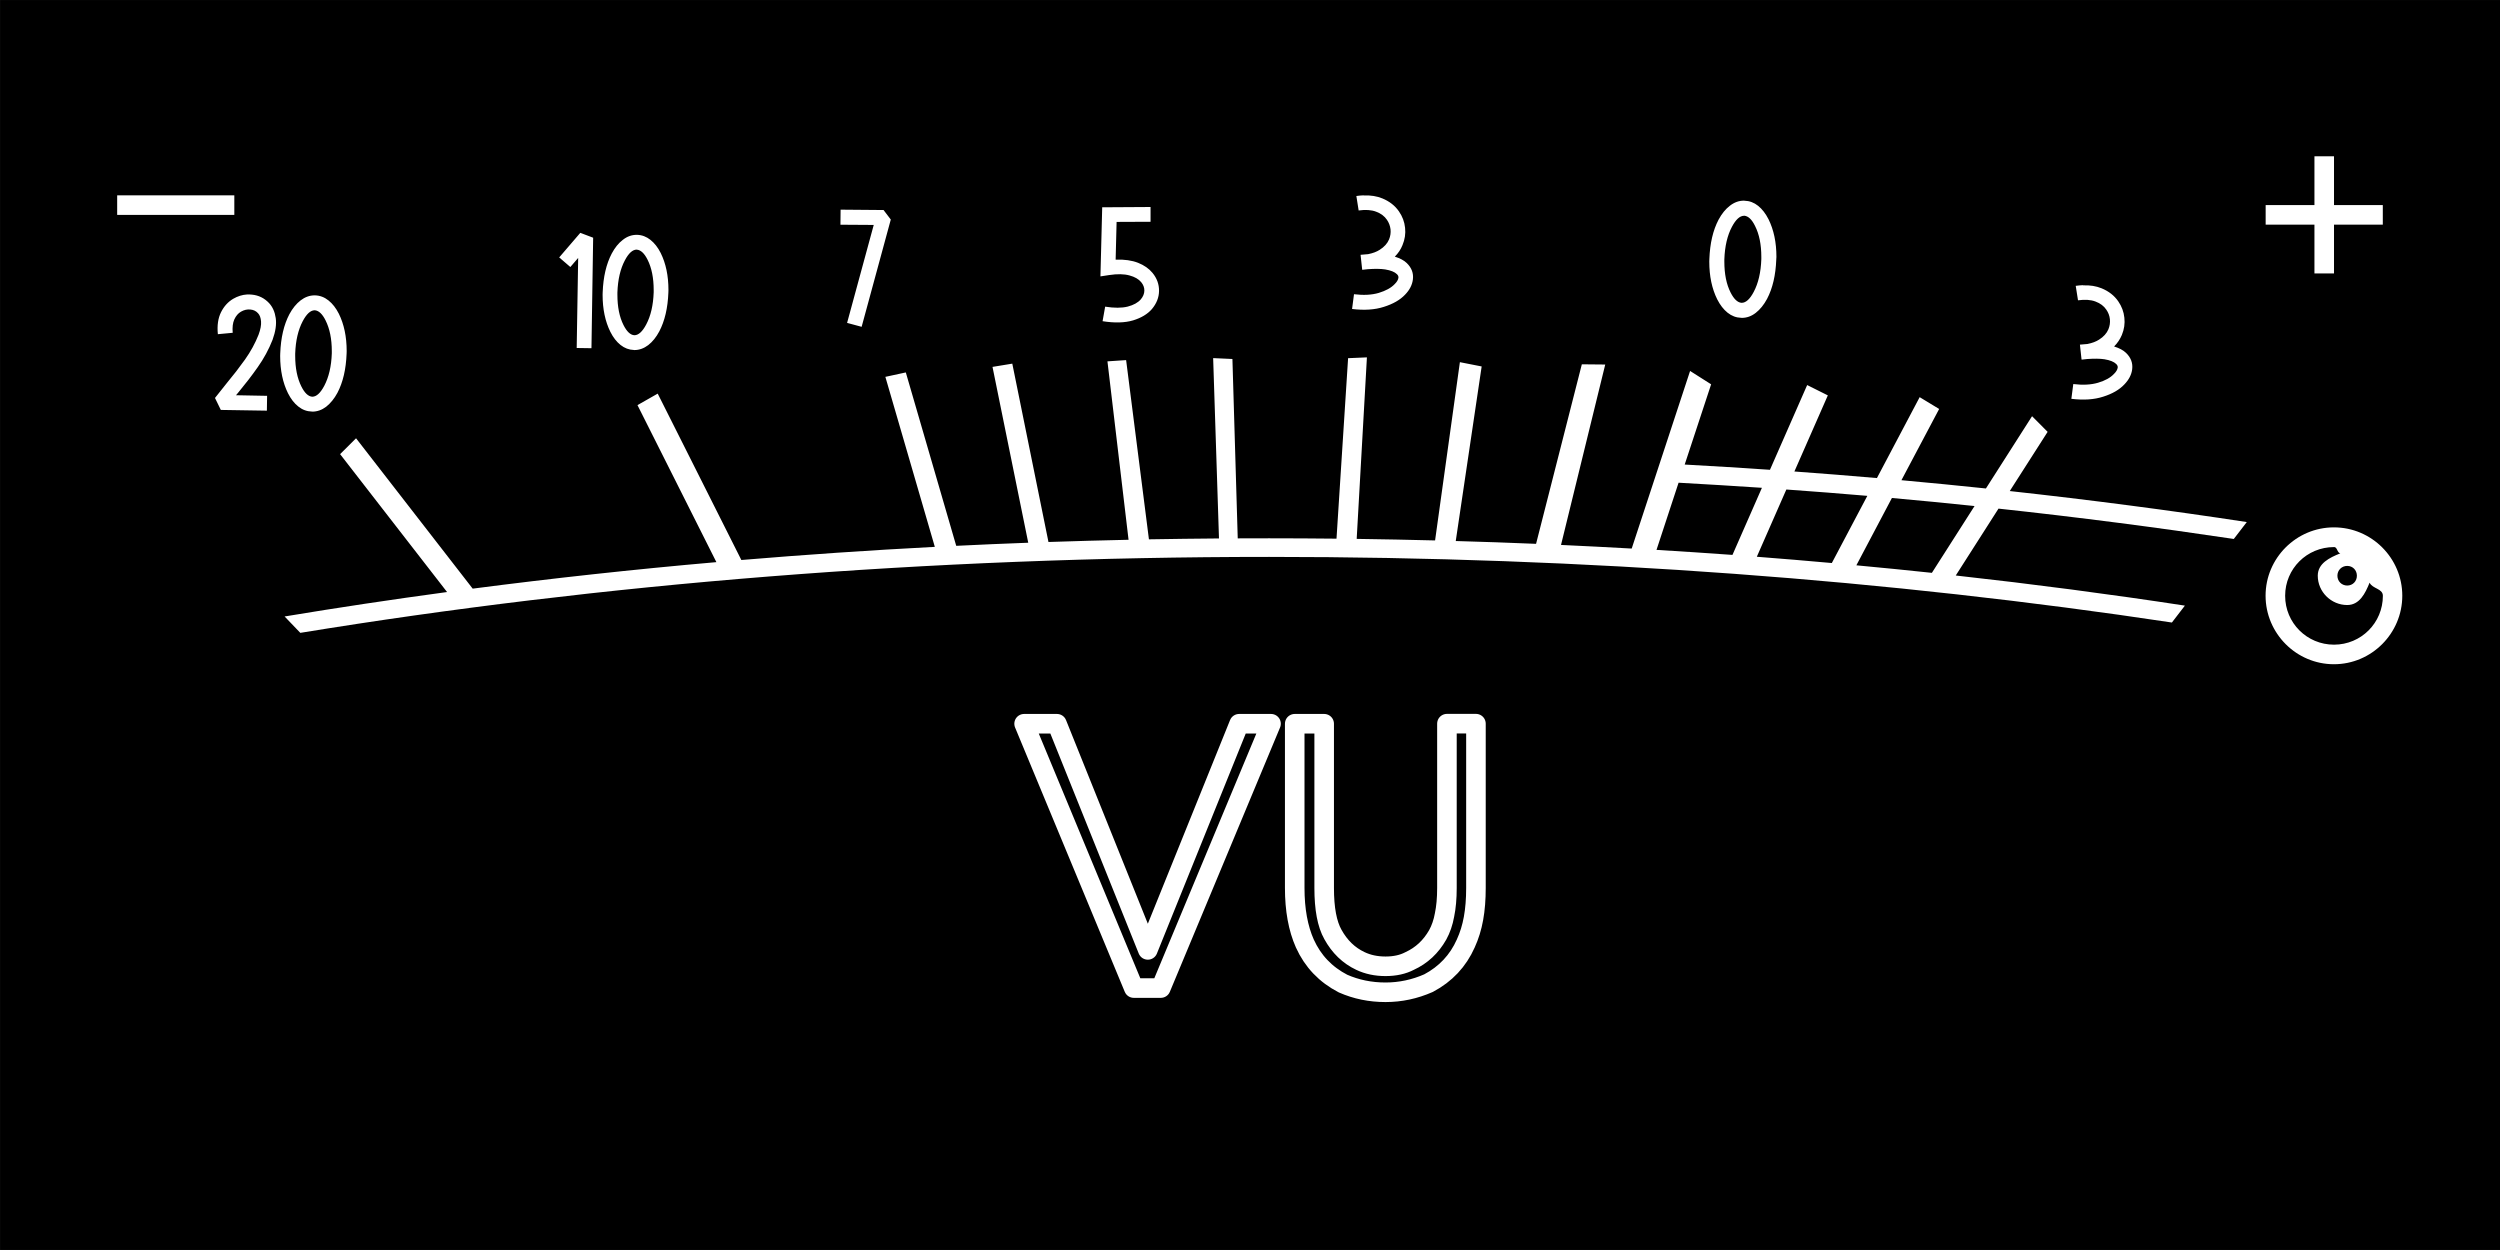
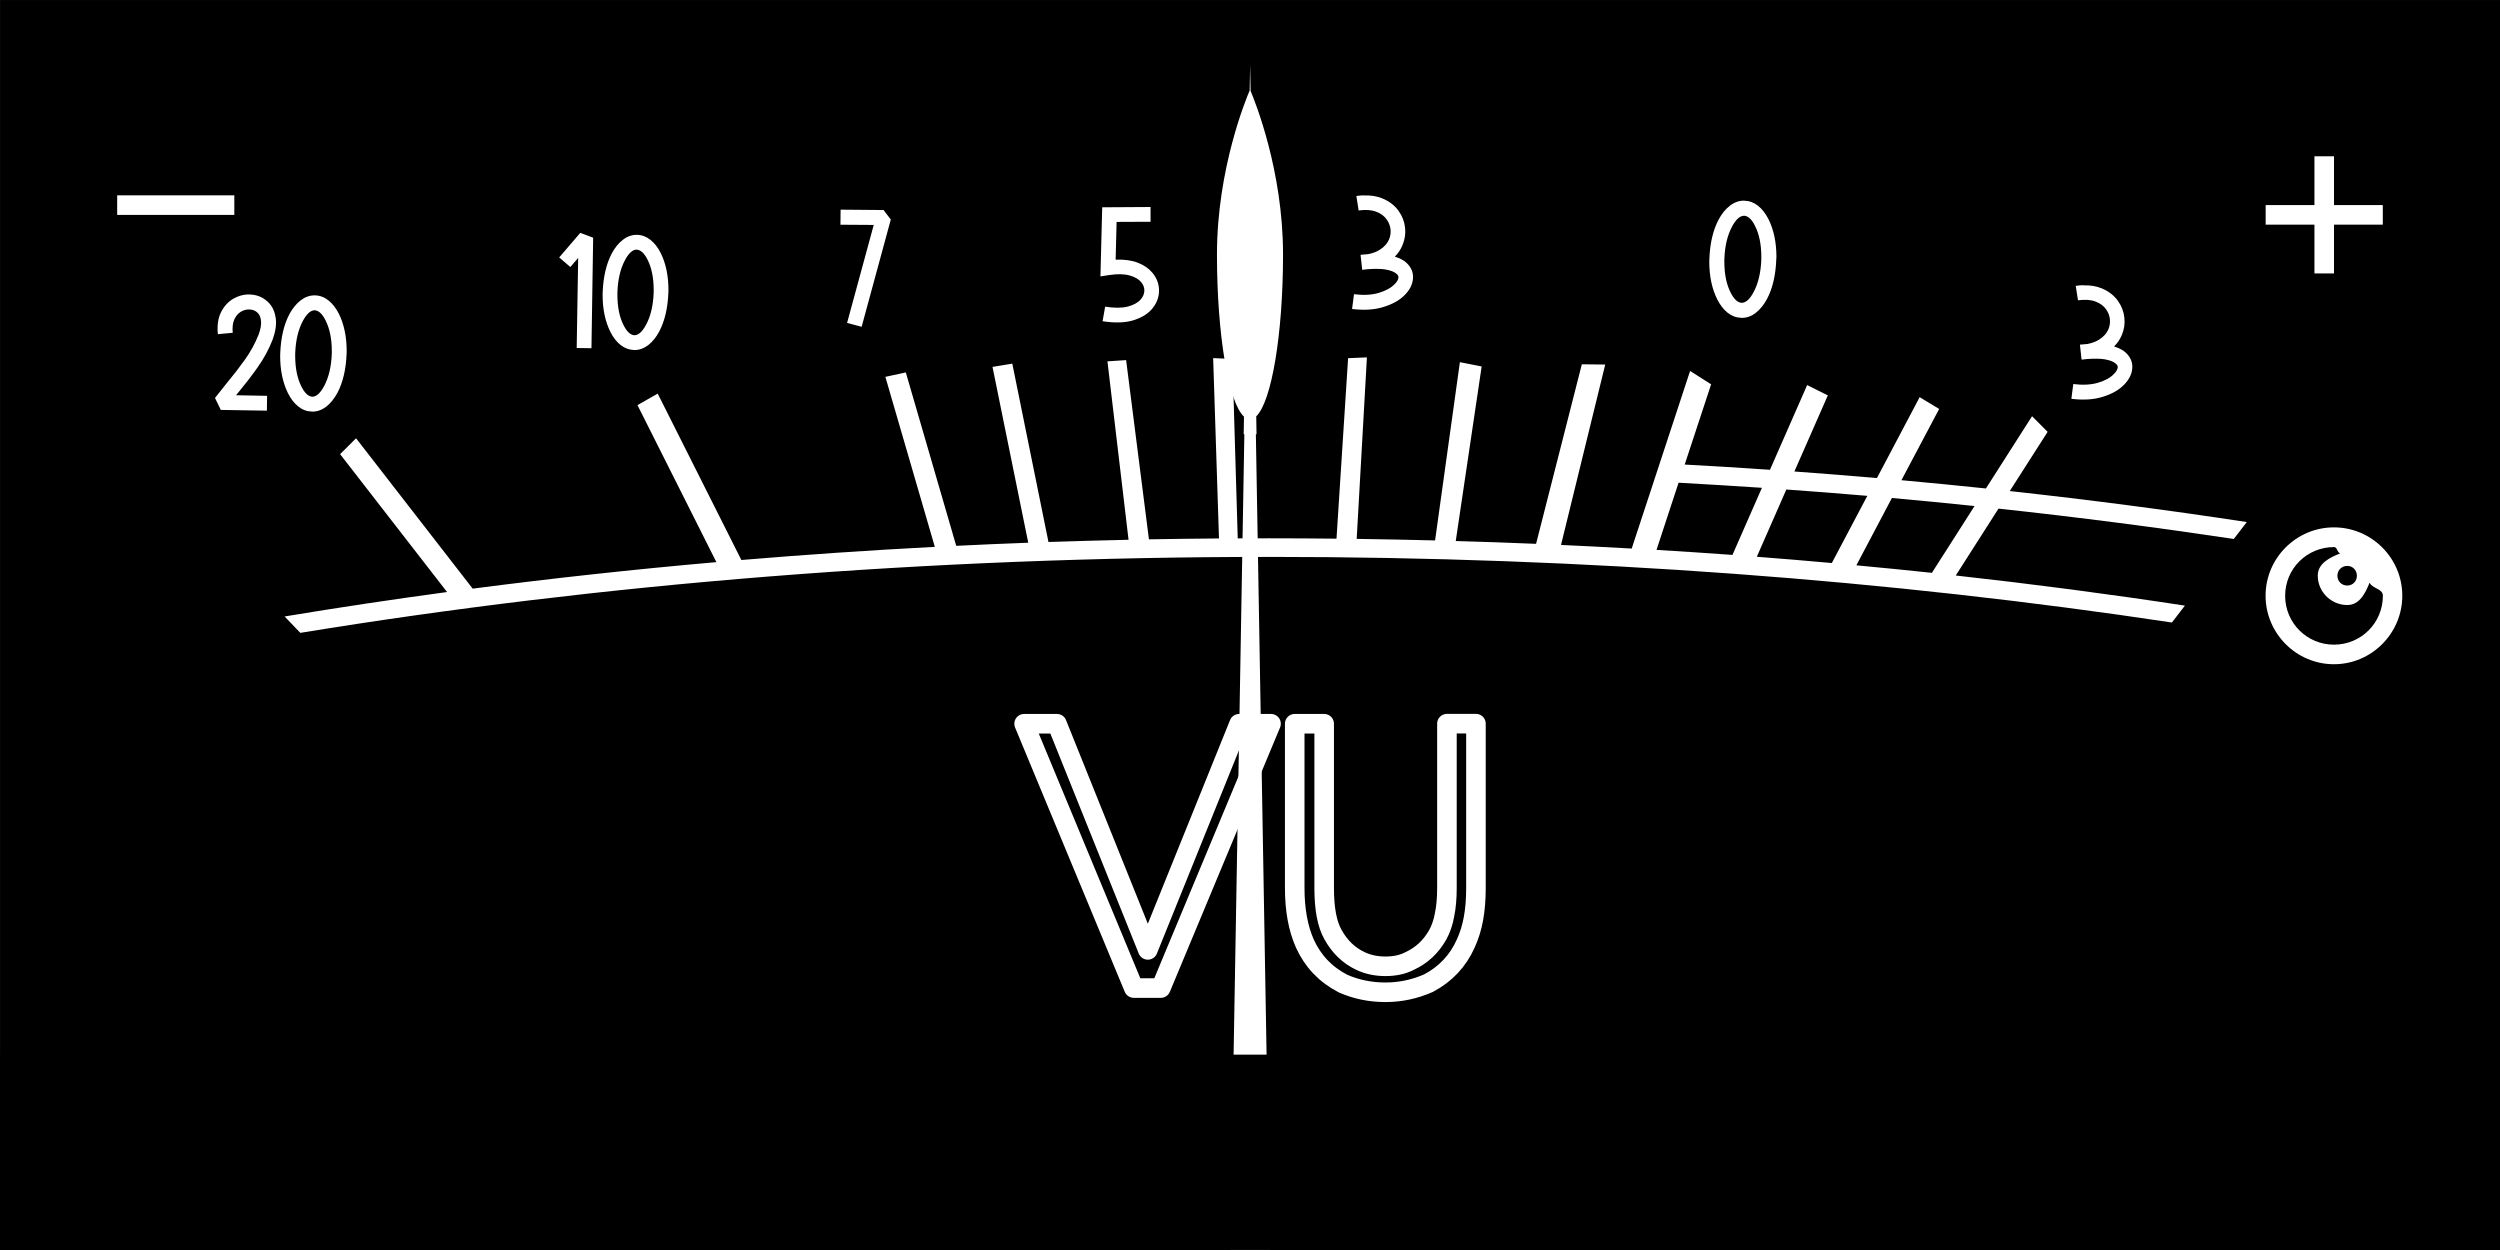
<svg xmlns="http://www.w3.org/2000/svg" width="33.867mm" height="16.933mm" viewBox="0 0 33.867 16.933" version="1.1" id="svg1" xml:space="preserve">
-   <defs id="defs1" />
  <g id="layer1" transform="translate(99.19033,176.5252)">
    <rect style="fill:#000000;fill-opacity:1;stroke:none;stroke-width:0.529;stroke-linejoin:round;stroke-miterlimit:0;stroke-opacity:0.635" id="rect2" width="33.867" height="16.933" x="-99.19" y="-176.525" />
    <rect style="fill:#ffffff;fill-opacity:1;stroke:none;stroke-width:0.529;stroke-linejoin:round;stroke-miterlimit:0;stroke-opacity:0.635" id="rect1" width="1.587" height="0.265" x="-97.603" y="-173.879" />
    <path id="rect3" style="fill:#ffffff;fill-opacity:1;stroke:none;stroke-width:0.529;stroke-linejoin:round;stroke-miterlimit:0;stroke-opacity:0.635" d="m -67.837,-174.408 v 0.661 h -0.661 v 0.265 h 0.661 v 0.661 h 0.265 v -0.661 h 0.661 v -0.265 h -0.661 v -0.661 z" />
    <path id="scale" style="fill:#ffffff;stroke-width:0.016;stroke-linejoin:round;stroke-miterlimit:0;stroke-opacity:0.635" d="m -80.717,-173.879 c -0.032,0.001 -0.065,0.004 -0.099,0.009 l 0.031,0.196 c 0.094,-0.013 0.173,-0.008 0.238,0.017 0.064,0.024 0.113,0.061 0.145,0.109 0.027,0.039 0.043,0.082 0.049,0.129 0.005,0.047 -0.002,0.093 -0.02,0.137 -0.023,0.055 -0.065,0.102 -0.127,0.141 -0.042,0.027 -0.093,0.046 -0.153,0.058 v 5.2e-4 c -0.034,0.002 -0.069,0.005 -0.106,0.009 l 0.022,0.202 h 0.003 v 0.001 c 0.025,-0.002 0.05,-0.005 0.074,-0.008 0.095,-0.007 0.173,-0.006 0.234,0.003 0.076,0.013 0.129,0.034 0.159,0.064 0.016,0.015 0.023,0.031 0.021,0.049 -0.004,0.027 -0.02,0.056 -0.051,0.086 -0.048,0.051 -0.12,0.09 -0.215,0.119 -0.095,0.028 -0.207,0.034 -0.336,0.018 l -0.026,0.2 c 0.164,0.02 0.308,0.011 0.431,-0.029 0.124,-0.039 0.22,-0.094 0.287,-0.165 0.062,-0.064 0.097,-0.133 0.106,-0.207 0.01,-0.083 -0.017,-0.157 -0.083,-0.221 -0.038,-0.037 -0.092,-0.065 -0.162,-0.087 0.046,-0.046 0.081,-0.098 0.104,-0.156 0.032,-0.077 0.044,-0.155 0.035,-0.235 -0.008,-0.08 -0.036,-0.154 -0.083,-0.222 -0.053,-0.077 -0.128,-0.136 -0.225,-0.176 -0.073,-0.03 -0.157,-0.044 -0.252,-0.04 z m 5.152,0.072 c -0.069,0 -0.132,0.023 -0.191,0.069 -0.059,0.045 -0.11,0.108 -0.153,0.188 -0.076,0.144 -0.117,0.322 -0.125,0.535 l -0.001,0.034 c 0,0.197 0.036,0.367 0.107,0.51 0.039,0.077 0.086,0.138 0.141,0.182 0.055,0.044 0.116,0.067 0.183,0.069 h 0.004 10e-4 0.001 v 5.1e-4 h -5.17e-4 v 5.2e-4 h 0.002 c 0.069,0 0.132,-0.022 0.191,-0.068 0.059,-0.046 0.11,-0.109 0.153,-0.189 0.076,-0.144 0.117,-0.322 0.125,-0.535 l 0.002,-0.034 c 0,-0.197 -0.036,-0.367 -0.107,-0.51 -0.039,-0.077 -0.086,-0.138 -0.141,-0.182 -0.055,-0.044 -0.116,-0.067 -0.183,-0.069 h -0.003 -0.002 v -0.001 z m -8.039,0.086 -0.655,0.004 -0.024,0.936 0.118,-0.018 c 0.111,-0.017 0.203,-0.015 0.275,0.005 0.072,0.019 0.125,0.05 0.159,0.091 0.029,0.035 0.044,0.074 0.043,0.115 -6.93e-4,0.042 -0.017,0.081 -0.048,0.118 -0.038,0.044 -0.097,0.077 -0.177,0.098 -0.08,0.02 -0.182,0.021 -0.306,0.001 l -0.035,0.197 c 0.164,0.026 0.302,0.022 0.413,-0.011 0.111,-0.034 0.196,-0.085 0.255,-0.153 0.063,-0.075 0.096,-0.157 0.097,-0.246 0.001,-0.089 -0.028,-0.171 -0.089,-0.245 -0.047,-0.057 -0.112,-0.103 -0.195,-0.136 -0.084,-0.033 -0.185,-0.047 -0.304,-0.043 l 0.013,-0.511 0.46,-0.002 z m -4.199,0.036 -0.002,0.204 0.451,0.003 -0.361,1.327 0.197,0.053 0.395,-1.453 -0.098,-0.129 z m 12.237,0.082 h 10e-4 0.003 0.001 c 0.054,0.005 0.103,0.051 0.146,0.139 0.057,0.112 0.085,0.252 0.085,0.419 v 0.025 0.005 c -0.006,0.179 -0.041,0.327 -0.103,0.444 -0.052,0.099 -0.107,0.148 -0.163,0.148 h -0.002 c -3.33e-4,-3e-5 -7.01e-4,3e-5 -0.001,0 h -0.001 c -0.053,-0.005 -0.102,-0.052 -0.146,-0.139 -0.057,-0.112 -0.085,-0.252 -0.085,-0.419 v -0.024 -0.005 c 0.006,-0.179 0.041,-0.327 0.103,-0.443 0.052,-0.098 0.106,-0.148 0.162,-0.149 z m -15.763,0.232 -0.286,0.333 0.151,0.13 0.106,-0.123 -0.02,1.22 0.2,0.003 0.023,-1.497 z m 0.764,0.027 c -0.067,0 -0.13,0.022 -0.188,0.068 -0.058,0.044 -0.108,0.106 -0.15,0.185 -0.074,0.141 -0.115,0.316 -0.123,0.526 l -10e-4,0.033 c 0,0.194 0.035,0.361 0.105,0.502 0.038,0.076 0.084,0.135 0.138,0.178 0.054,0.043 0.115,0.066 0.181,0.068 h 0.003 10e-4 5.17e-4 v 5.2e-4 h -5.17e-4 v 5.2e-4 h 0.002 c 0.067,0 0.13,-0.023 0.188,-0.067 0.058,-0.045 0.108,-0.107 0.15,-0.186 0.074,-0.141 0.115,-0.316 0.123,-0.526 l 10e-4,-0.034 c 0,-0.194 -0.035,-0.361 -0.105,-0.502 -0.038,-0.076 -0.085,-0.135 -0.139,-0.178 -0.054,-0.043 -0.114,-0.066 -0.18,-0.068 h -0.003 -0.002 v -0.001 z m -10e-4,0.201 h 10e-4 0.003 c 0.053,0.005 0.101,0.05 0.144,0.136 0.056,0.111 0.083,0.248 0.083,0.412 v 0.024 0.005 c -0.006,0.176 -0.04,0.321 -0.101,0.436 -0.051,0.097 -0.105,0.146 -0.16,0.146 h -5.17e-4 -0.002 c -0.053,-0.004 -0.101,-0.05 -0.145,-0.137 -0.056,-0.111 -0.083,-0.248 -0.083,-0.412 v -0.024 -0.005 c 0.006,-0.176 0.04,-0.321 0.101,-0.436 0.051,-0.097 0.104,-0.145 0.16,-0.146 z m 19.595,0.481 c -0.032,0.001 -0.065,0.004 -0.1,0.009 l 0.031,0.196 c 0.094,-0.013 0.173,-0.008 0.238,0.017 0.064,0.024 0.113,0.061 0.145,0.109 0.027,0.039 0.044,0.082 0.049,0.129 0.005,0.047 -0.002,0.093 -0.02,0.137 -0.023,0.055 -0.065,0.102 -0.127,0.141 -0.042,0.027 -0.093,0.046 -0.154,0.058 v 5.2e-4 c -0.034,0.002 -0.069,0.005 -0.105,0.009 l 0.022,0.202 h 0.003 v 10e-4 c 0.025,-0.002 0.049,-0.005 0.073,-0.008 0.095,-0.007 0.173,-0.006 0.234,0.003 0.076,0.013 0.129,0.034 0.159,0.064 0.016,0.015 0.023,0.031 0.021,0.049 -0.004,0.027 -0.02,0.056 -0.051,0.086 -0.048,0.051 -0.12,0.091 -0.215,0.119 -0.095,0.028 -0.207,0.034 -0.336,0.018 l -0.026,0.2 c 0.164,0.02 0.308,0.011 0.431,-0.029 0.124,-0.039 0.219,-0.094 0.286,-0.165 0.062,-0.064 0.098,-0.133 0.107,-0.207 0.01,-0.083 -0.017,-0.157 -0.083,-0.221 -0.038,-0.037 -0.092,-0.065 -0.162,-0.087 0.046,-0.046 0.081,-0.099 0.105,-0.156 0.032,-0.077 0.043,-0.155 0.034,-0.234 -0.008,-0.08 -0.036,-0.154 -0.083,-0.222 -0.053,-0.077 -0.128,-0.136 -0.225,-0.176 -0.073,-0.03 -0.157,-0.044 -0.252,-0.04 z m -24.873,0.126 c -0.065,0.004 -0.128,0.024 -0.188,0.059 -0.069,0.041 -0.124,0.101 -0.164,0.181 -0.04,0.08 -0.055,0.18 -0.043,0.298 l 0.201,-0.019 c -0.006,-0.074 6.45e-4,-0.134 0.022,-0.181 0.022,-0.048 0.052,-0.083 0.09,-0.105 0.042,-0.024 0.085,-0.034 0.129,-0.029 0.041,0.004 0.075,0.02 0.102,0.05 0.024,0.025 0.037,0.062 0.041,0.111 0.004,0.048 -0.007,0.109 -0.034,0.181 -0.045,0.114 -0.106,0.226 -0.183,0.335 -0.077,0.108 -0.159,0.214 -0.245,0.317 -0.058,0.072 -0.112,0.14 -0.162,0.204 l 0.079,0.162 0.624,0.01 0.003,-0.201 -0.421,-0.008 c 0.011,-0.014 0.022,-0.028 0.034,-0.041 0.091,-0.11 0.178,-0.222 0.26,-0.339 0.083,-0.117 0.15,-0.241 0.201,-0.371 0.041,-0.113 0.055,-0.211 0.043,-0.294 -0.012,-0.084 -0.042,-0.151 -0.09,-0.203 -0.064,-0.068 -0.141,-0.106 -0.233,-0.115 -0.022,-0.002 -0.044,-0.003 -0.066,-0.002 z m 0.916,0.012 c -0.068,0 -0.131,0.023 -0.19,0.068 -0.058,0.045 -0.109,0.107 -0.152,0.187 -0.075,0.143 -0.116,0.319 -0.124,0.531 l -0.001,0.034 c 0,0.196 0.036,0.365 0.106,0.506 0.039,0.077 0.085,0.137 0.14,0.18 0.055,0.044 0.115,0.066 0.182,0.068 h 0.003 10e-4 0.001 v 5.2e-4 5.2e-4 h 0.001 c 0.068,0 0.131,-0.022 0.19,-0.067 0.058,-0.046 0.109,-0.108 0.152,-0.188 0.075,-0.143 0.116,-0.319 0.124,-0.531 l 0.001,-0.034 c 0,-0.196 -0.036,-0.365 -0.106,-0.506 -0.039,-0.077 -0.085,-0.136 -0.14,-0.18 -0.055,-0.044 -0.115,-0.067 -0.182,-0.069 h -0.003 -0.003 v -5.2e-4 z m -10e-4,0.202 h 5.17e-4 5.17e-4 0.002 0.001 5.17e-4 c 0.053,0.005 0.102,0.051 0.145,0.138 0.056,0.112 0.084,0.25 0.084,0.416 v 0.024 0.005 c -0.006,0.178 -0.041,0.324 -0.102,0.44 -0.052,0.098 -0.106,0.148 -0.162,0.148 h -0.002 c -0.053,-0.004 -0.102,-0.05 -0.146,-0.138 -0.056,-0.112 -0.084,-0.25 -0.084,-0.416 v -0.024 -0.005 c 0.006,-0.178 0.041,-0.324 0.102,-0.44 0.052,-0.098 0.105,-0.147 0.161,-0.148 z m 14.256,0.638 -0.255,0.011 -0.157,2.445 c -0.303,-0.003 -0.607,-0.005 -0.912,-0.005 -0.142,0 -0.284,3.5e-4 -0.426,0.001 l -0.072,-2.43 -0.261,-0.012 0.079,2.443 c -0.317,0.002 -0.634,0.007 -0.949,0.012 l -0.309,-2.428 -0.253,0.017 0.286,2.417 c -0.363,0.008 -0.725,0.018 -1.085,0.03 l -0.49,-2.416 -0.268,0.044 0.484,2.382 c -0.326,0.012 -0.651,0.026 -0.975,0.042 h -5.16e-4 l -0.683,-2.349 -0.277,0.06 0.67,2.303 c -0.884,0.046 -1.758,0.106 -2.621,0.178 l -1.133,-2.254 -0.274,0.156 1.069,2.127 c -1.121,0.098 -2.222,0.219 -3.301,0.359 h -5.17e-4 l -1.58,-2.037 -0.216,0.215 1.449,1.868 c -0.745,0.101 -1.479,0.211 -2.201,0.331 l 0.213,0.222 c 4.06,-0.664 8.489,-1.029 13.125,-1.029 4.297,0 8.417,0.314 12.229,0.889 l 0.176,-0.229 c -1.014,-0.155 -2.049,-0.291 -3.104,-0.408 l 0.579,-0.906 h 5.16e-4 c 1.083,0.117 2.146,0.255 3.187,0.411 l 0.176,-0.229 c -1.048,-0.16 -2.119,-0.3 -3.211,-0.42 l 0.513,-0.802 -0.211,-0.212 -0.625,0.979 h -5.17e-4 c -0.379,-0.04 -0.76,-0.077 -1.144,-0.112 l 0.511,-0.965 -0.264,-0.16 -0.579,1.096 c -0.371,-0.032 -0.743,-0.062 -1.118,-0.089 l 0.453,-1.031 -0.28,-0.14 -0.504,1.148 c -0.383,-0.026 -0.768,-0.05 -1.155,-0.071 l 0.358,-1.087 -0.285,-0.181 -0.791,2.406 h -5.16e-4 c -0.318,-0.018 -0.637,-0.034 -0.957,-0.049 l 0.599,-2.444 -0.317,-0.003 -0.62,2.432 c -0.361,-0.015 -0.724,-0.028 -1.088,-0.038 l 0.351,-2.365 -0.295,-0.058 -0.336,2.415 c -0.353,-0.009 -0.707,-0.016 -1.062,-0.021 z m 4.222,1.698 c 0.378,0.021 0.754,0.044 1.129,0.069 l -0.399,0.909 c -0.341,-0.025 -0.684,-0.047 -1.029,-0.068 z m 1.46,0.092 c 0.368,0.026 0.733,0.055 1.097,0.086 l -0.481,0.91 c -0.337,-0.03 -0.676,-0.059 -1.016,-0.085 z m 1.43,0.115 h 5.17e-4 c 0.375,0.034 0.749,0.07 1.119,0.109 l -0.578,0.905 c -0.339,-0.036 -0.68,-0.07 -1.023,-0.102 z m -8.435,15.199 a 0.132,0.132 0 0 0 -0.132,0.132 0.132,0.132 0 0 0 0.132,0.132 0.132,0.132 0 0 0 0.132,-0.132 0.132,0.132 0 0 0 -0.132,-0.132 z" />
    <path style="baseline-shift:baseline;display:inline;overflow:visible;vector-effect:none;fill:#ffffff;fill-opacity:1;stroke-width:1;stroke-linejoin:round;stroke-miterlimit:0;enable-background:accumulate;stop-color:#000000" d="m -67.573,-169.381 c -0.51,0 -0.926,0.416 -0.926,0.926 0,0.51 0.416,0.928 0.926,0.928 0.51,0 0.926,-0.418 0.926,-0.928 0,-0.51 -0.416,-0.926 -0.926,-0.926 z m 0,0.266 c 0.048,0 0.041,0.076 0.086,0.086 -0.147,0.059 -0.305,0.136 -0.305,0.303 -6e-6,0.218 0.181,0.397 0.399,0.397 0.166,-1e-5 0.244,-0.156 0.303,-0.303 0.039,0.084 0.18,0.079 0.18,0.178 0,0.367 -0.295,0.662 -0.662,0.662 -0.367,0 -0.662,-0.295 -0.662,-0.662 -10e-7,-0.367 0.295,-0.66 0.662,-0.66 z m 0.18,0.256 c 0.075,0 0.131,0.058 0.131,0.133 2e-6,0.075 -0.056,0.133 -0.131,0.133 -0.075,0 -0.133,-0.058 -0.133,-0.133 10e-7,-0.075 0.058,-0.133 0.133,-0.133 z" id="path29" />
    <path d="m -83.831,-163.14 -1.486,-3.581 h 0.445 l 1.231,3.064 1.237,-3.064 h 0.432 l -1.493,3.581 z m 2.18,-3.581 h 0.399 v 2.226 q 0,0.419 0.118,0.628 0.137,0.249 0.373,0.36 0.151,0.072 0.34,0.072 0.19,0 0.327,-0.072 0.242,-0.111 0.38,-0.354 0.065,-0.118 0.092,-0.268 0.033,-0.157 0.033,-0.367 v -2.226 h 0.393 v 2.226 q 0,0.229 -0.033,0.412 -0.033,0.183 -0.105,0.34 -0.157,0.353 -0.504,0.537 -0.281,0.124 -0.583,0.124 -0.308,0 -0.576,-0.118 -0.354,-0.183 -0.517,-0.543 -0.137,-0.308 -0.137,-0.753 z" id="text29" style="font-size:6.35px;line-height:1.1;font-family:NATS;-inkscape-font-specification:NATS;text-align:center;letter-spacing:0px;text-anchor:middle;fill:none;stroke:#ffffff;stroke-width:0.265;stroke-linejoin:round;stroke-miterlimit:0" aria-label="VU" />
  </g>
+   <path id="NEEDLE" transform="rotate({{needle}}, 16.77344, 19.38238)" style="fill:#ffffff;fill-opacity:1;stroke-width:0.4;stroke-linecap:round;stroke-opacity:1" d="m 16.935,0.875 -0.006,0.351 c -0.046,0.107 -0.443,1.061 -0.443,2.222 0,1.095 0.158,2.006 0.366,2.196 l -0.004,0.239 h 0.009 l -0.308,17.758 -5.17e-4,10e-4 c -0.039,0.119 -0.004,0.205 0.051,0.314 0.055,0.11 0.196,0.183 0.335,0.183 0.14,0 0.249,-0.113 0.335,-0.183 0.086,-0.07 0.065,-0.261 0.05,-0.317 v -5.1e-4 -5.2e-4 L 17.013,5.882 h 0.009 l -0.004,-0.242 c 0.206,-0.197 0.363,-1.104 0.363,-2.193 0,-1.135 -0.379,-2.071 -0.439,-2.214 z" />
+   <rect style="fill:#000000;fill-opacity:1;stroke-width:0.265;stroke-linejoin:round" id="MASK" width="33.867" height="2.646" x="0" y="14.287" />
</svg>
